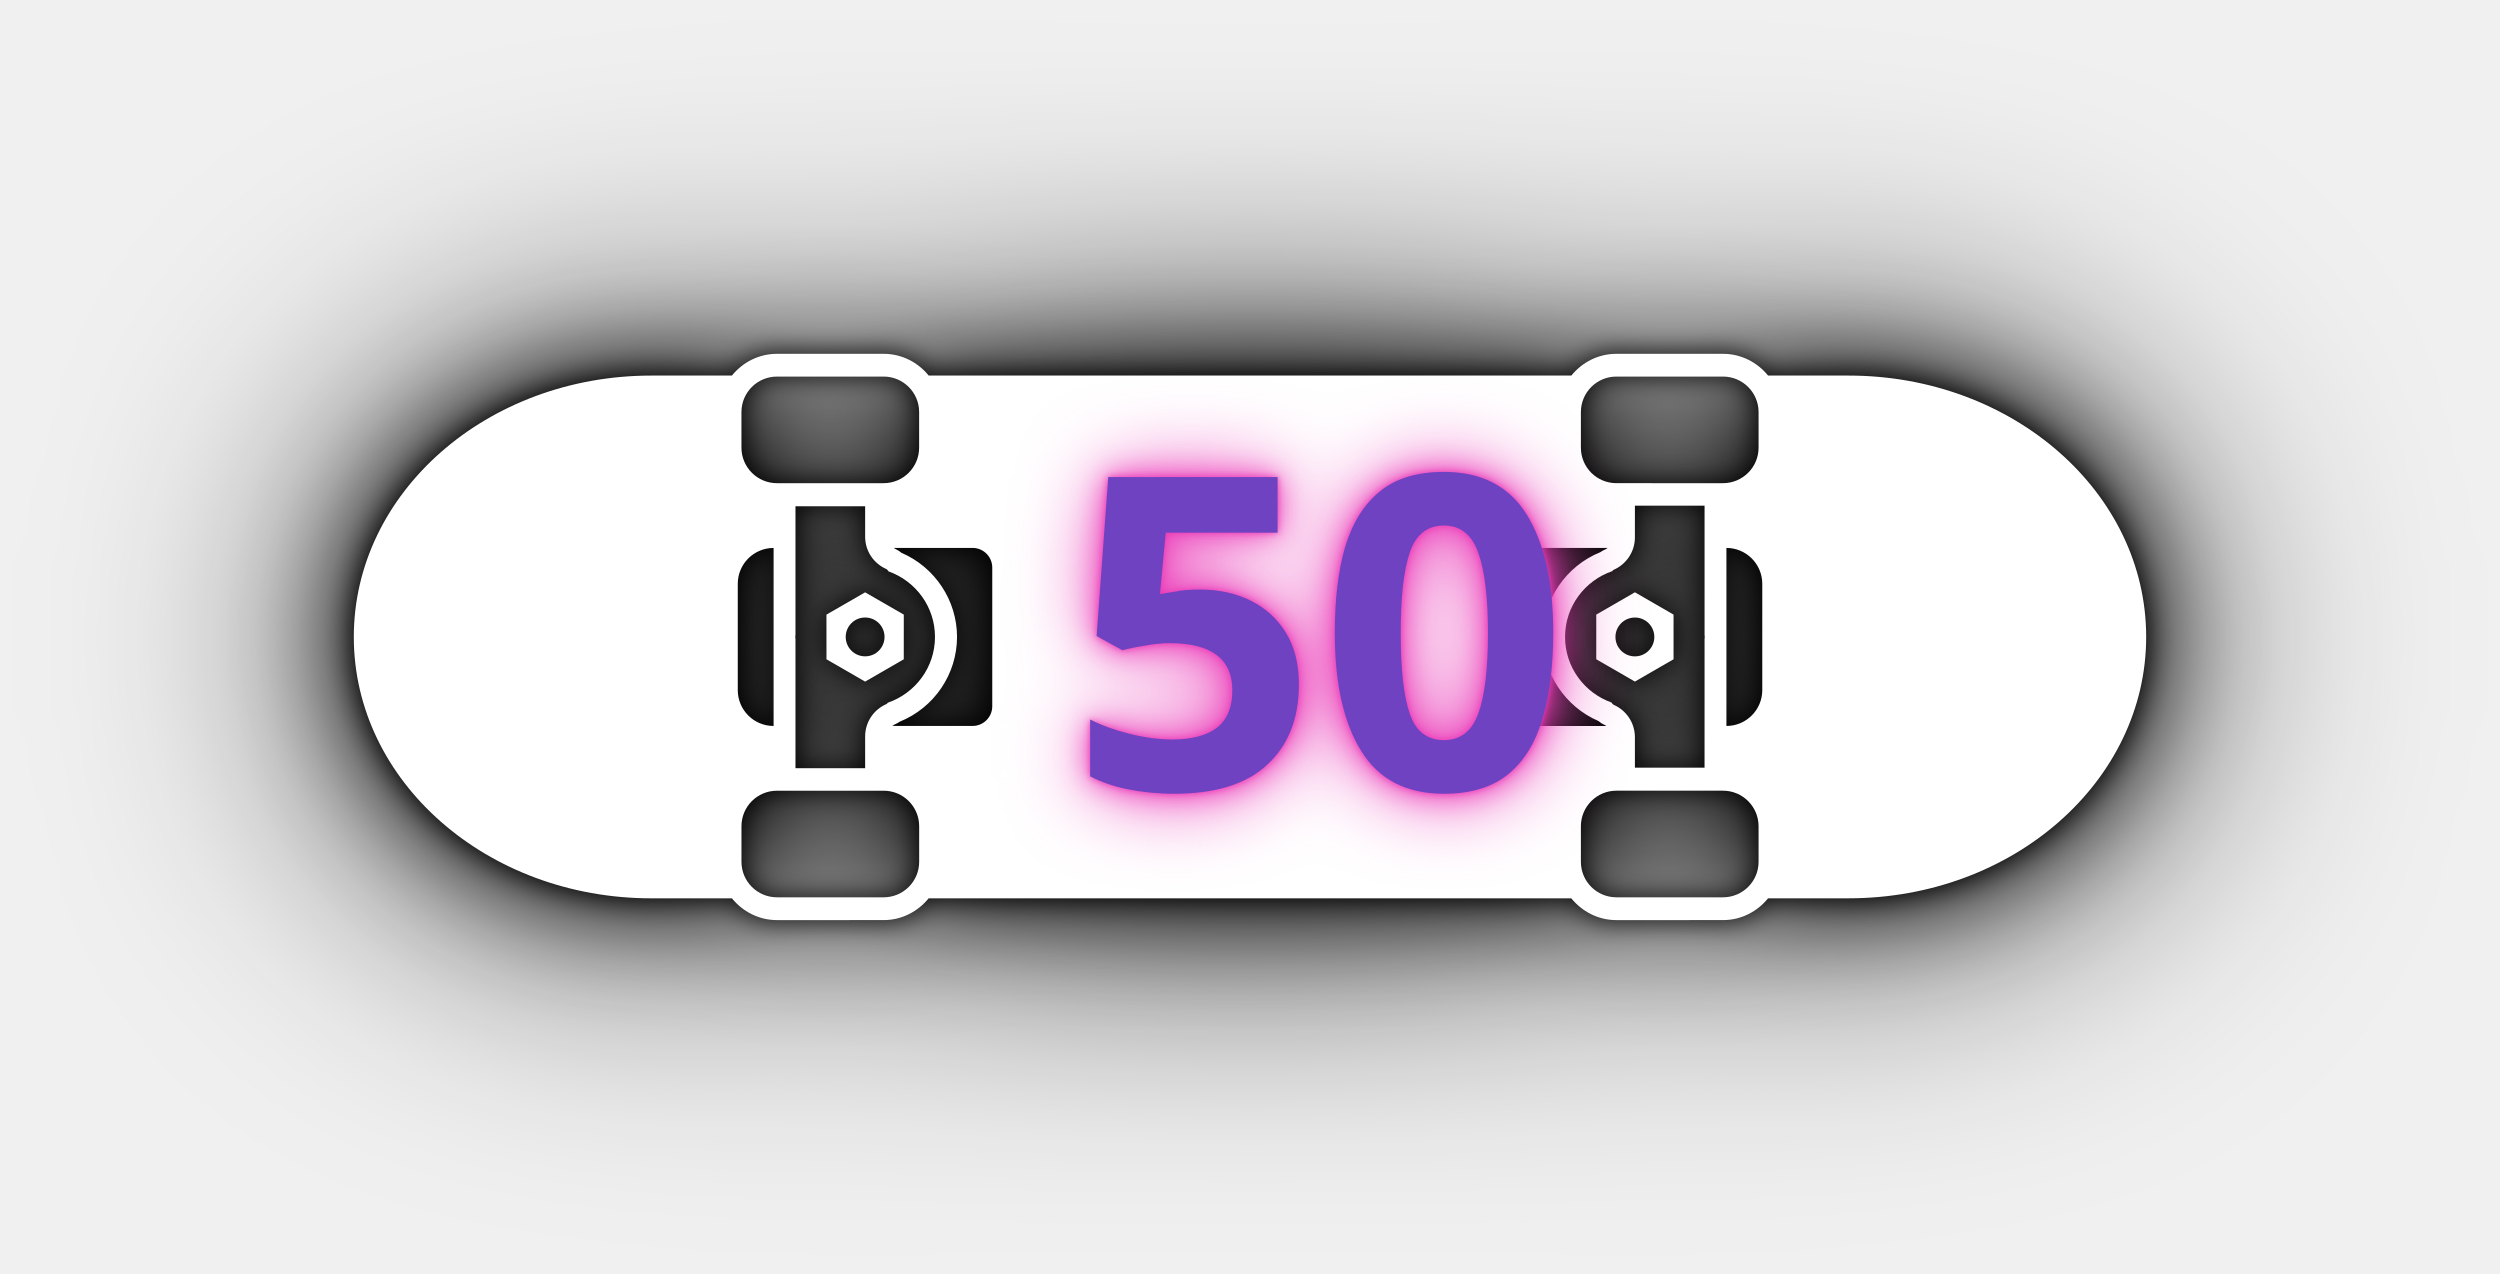
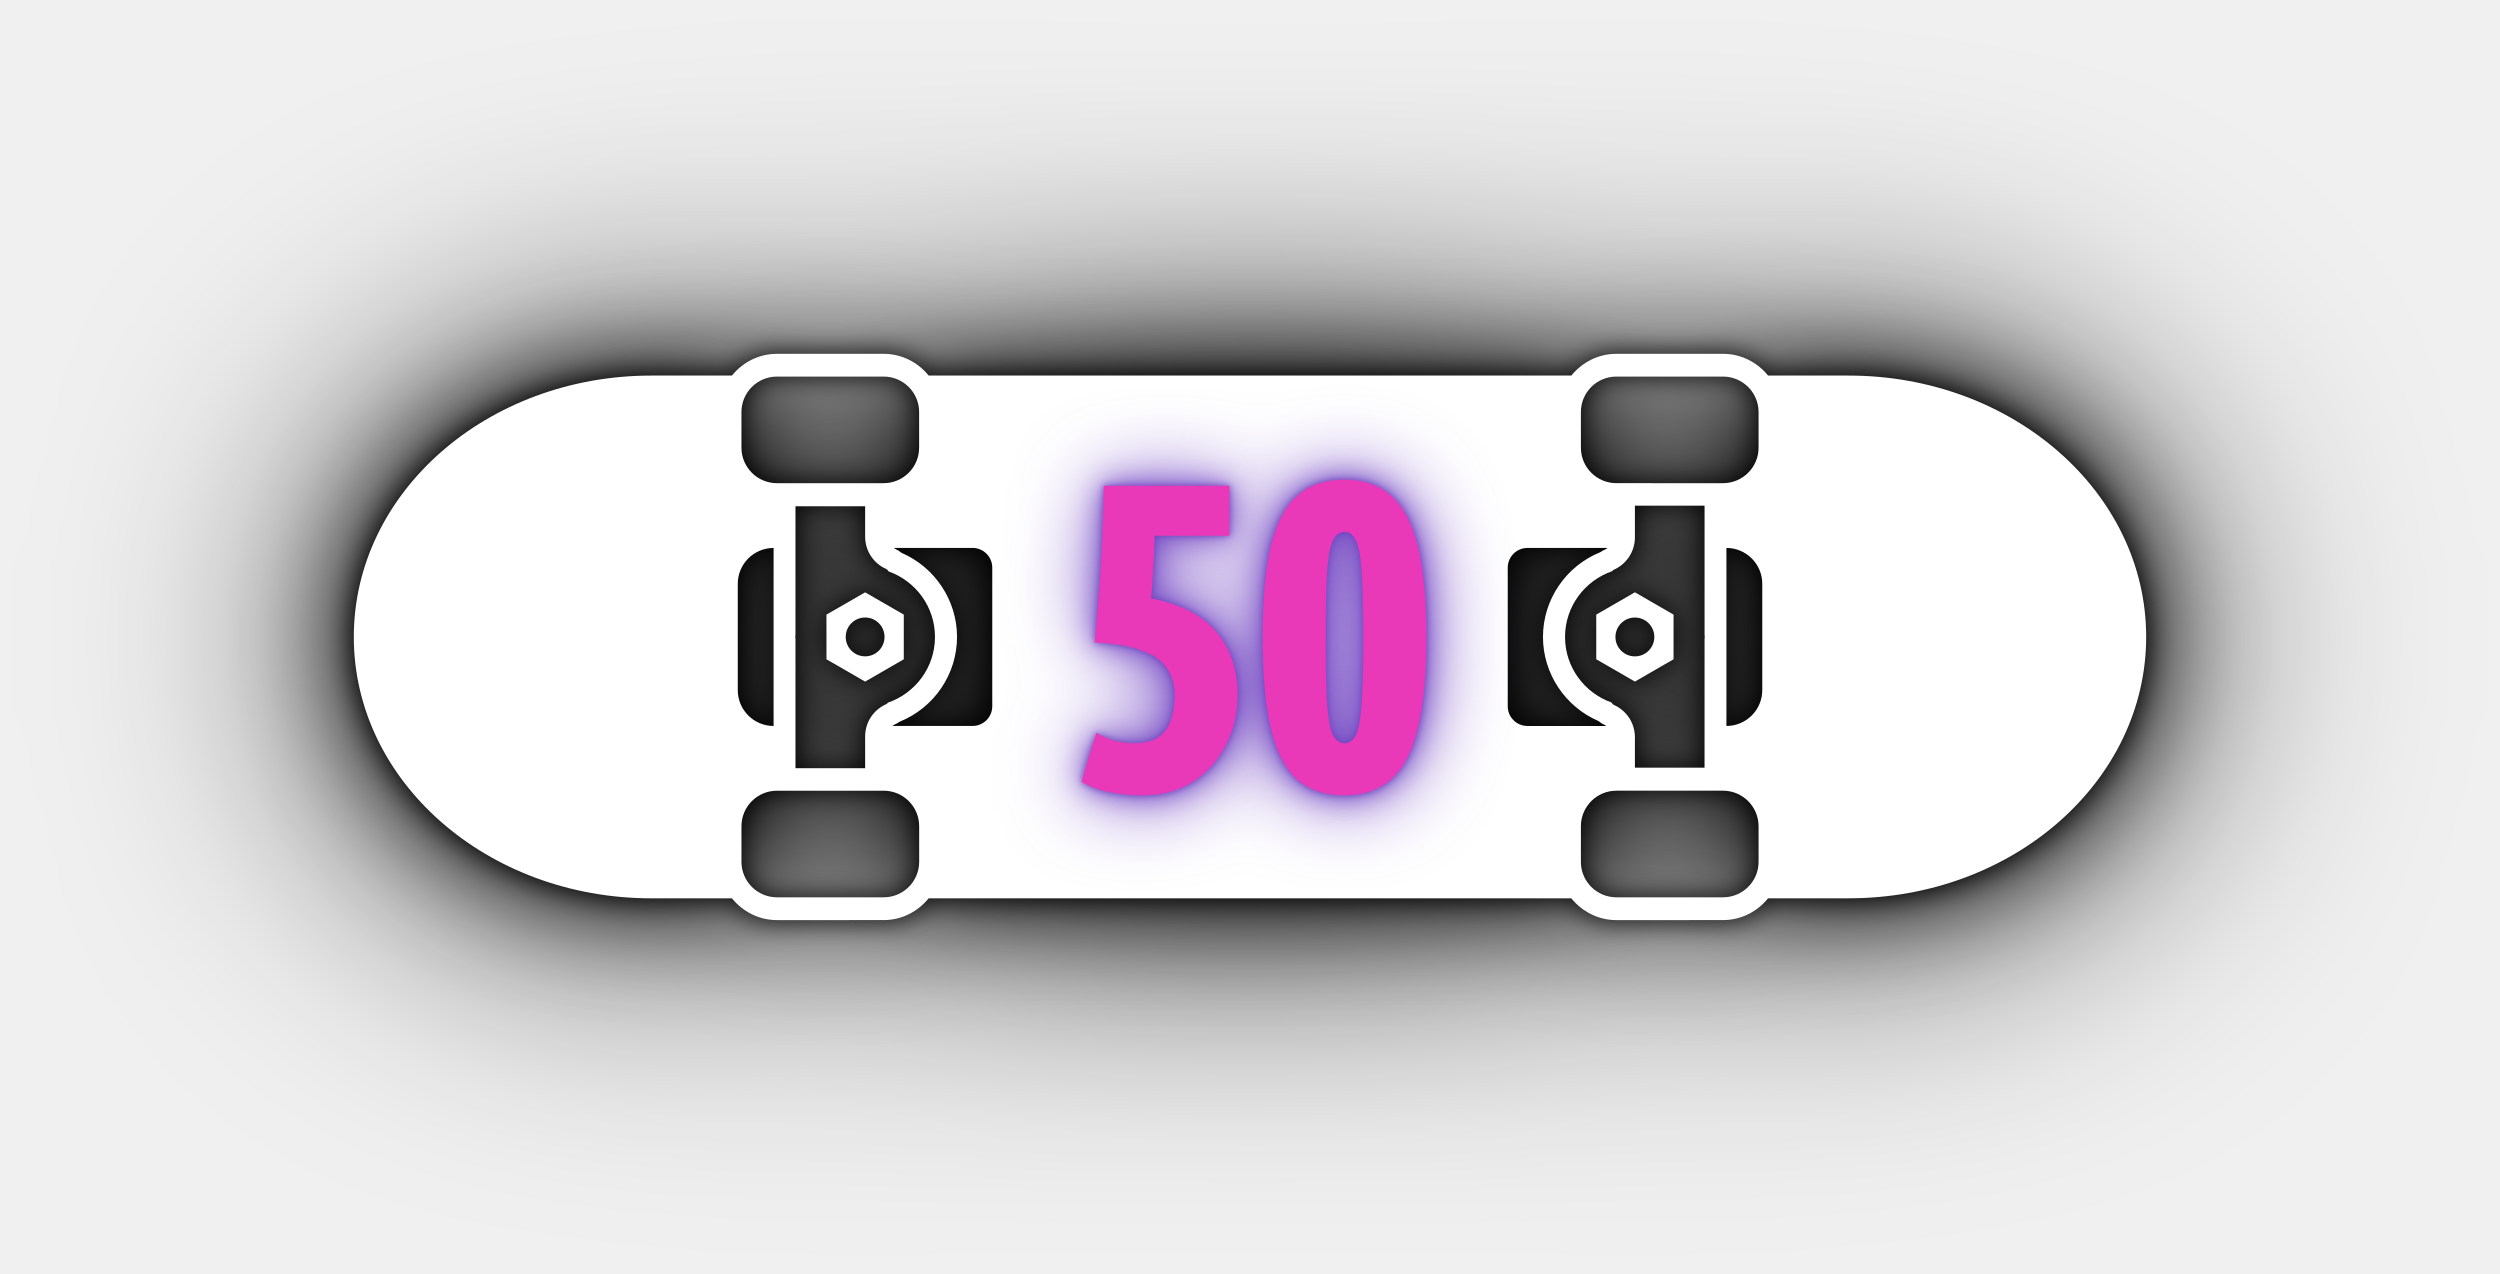
<svg xmlns="http://www.w3.org/2000/svg" width="60.437mm" height="30.797mm" viewBox="0 0 60.437 30.797" version="1.1" id="svg5" xml:space="preserve">
  <defs id="defs2">
    <filter style="color-interpolation-filters:sRGB" id="filter10722" x="-0.056" y="-0.018" width="1.112" height="1.036">
      <feGaussianBlur stdDeviation="0.685" id="feGaussianBlur10724" />
    </filter>
    <filter style="color-interpolation-filters:sRGB" id="filter10726" x="-0.225" y="-0.071" width="1.45" height="1.142">
      <feGaussianBlur stdDeviation="2.738" id="feGaussianBlur10728" />
    </filter>
    <filter style="color-interpolation-filters:sRGB" id="filter10730" x="-0.625" y="-0.197" width="2.25" height="1.395">
      <feGaussianBlur stdDeviation="7.607" id="feGaussianBlur10732" />
    </filter>
    <filter style="color-interpolation-filters:sRGB" id="filter12224" x="-0.287" y="-0.314" width="1.574" height="1.628">
      <feGaussianBlur stdDeviation="0.998" id="feGaussianBlur12226" />
    </filter>
    <filter style="color-interpolation-filters:sRGB" id="filter12228" x="-0.103" y="-0.113" width="1.207" height="1.226">
      <feGaussianBlur stdDeviation="0.359" id="feGaussianBlur12230" />
    </filter>
    <filter style="color-interpolation-filters:sRGB" id="filter12232" x="-0.026" y="-0.028" width="1.052" height="1.057">
      <feGaussianBlur stdDeviation="0.09" id="feGaussianBlur12234" />
    </filter>
  </defs>
  <g id="layer1" transform="translate(-82.53819,-56.51147)">
    <g id="g11476">
-       <g id="g10619" transform="matrix(0,-0.4684968,0.4684968,0,89.33209,95.33464)" style="filter:url(#filter10730)">
+       <g id="g10619" transform="matrix(0,-0.4684968,0.4684968,0,89.33209,95.33464)" style="display:inline;filter:url(#filter10730)">
        <path d="m 51.153,32.135 1.15,-1.995 -1.15,-1.996 -2.306,0.001 -1.151,1.995 1.152,1.994 z m -1.151,-2.997 c 0.553,0 1.002,0.448 1.001,1.001 10e-4,0.554 -0.448,1.002 -1.001,1.002 -0.555,0 -1.003,-0.449 -1.002,-1.002 0,-0.553 0.448,-1.001 1.002,-1.001 z" id="path10615" />
        <path d="m 64.611,31.094 v -5.501 c 0,-0.943 -0.443,-1.776 -1.123,-2.328 V 19.108 C 63.488,10.629 57.449,3.754 50,3.755 42.552,3.754 36.513,10.628 36.513,19.109 v 4.158 c -0.68,0.551 -1.122,1.382 -1.124,2.325 l 10e-4,5.501 c -10e-4,0.941 0.444,1.772 1.123,2.324 v 21.115 h 0.001 v 12.046 c -0.681,0.554 -1.125,1.386 -1.125,2.327 l 10e-4,5.501 c -10e-4,0.942 0.444,1.776 1.124,2.327 v 4.156 c 0,8.48 6.038,15.354 13.488,15.354 7.447,0.002 13.486,-6.873 13.486,-15.354 v -4.156 c 0.68,-0.553 1.123,-1.385 1.123,-2.328 v -5.5 c 0,-0.941 -0.443,-1.772 -1.123,-2.324 L 63.489,54.532 63.488,45.465 V 33.42 c 0.681,-0.553 1.123,-1.385 1.123,-2.326 z M 47.256,23.568 h 5.487 c 1.021,0 1.85,0.827 1.85,1.849 h -1.85 -1.849 -1.789 -1.85 -1.849 c 10e-4,-1.021 0.828,-1.849 1.85,-1.849 z m -10.69,2.024 c 0,-1.014 0.82,-1.833 1.834,-1.833 h 1.833 c 1.014,0 1.833,0.819 1.833,1.833 v 5.503 c 0,1.014 -0.819,1.833 -1.833,1.833 H 38.4 c -1.014,0 -1.834,-0.819 -1.834,-1.833 z m 5.501,48.815 c 0,1.014 -0.823,1.835 -1.835,1.835 h -1.834 c -1.012,0 -1.832,-0.821 -1.832,-1.835 v -5.501 c 0,-1.014 0.82,-1.832 1.832,-1.832 h 1.834 c 1.012,0 1.835,0.818 1.835,1.832 z m 1.161,-47.861 h 6.662 c 0.037,-10e-4 0.072,-0.012 0.111,-0.012 0.037,0 0.072,0.011 0.109,0.012 h 6.635 v 3.594 h -1.571 c -0.752,0 -1.394,0.453 -1.673,1.101 -0.014,0.03 -0.06,0.068 -0.118,0.108 -0.498,1.393 -1.818,2.395 -3.382,2.395 -1.579,0 -2.907,-1.021 -3.394,-2.434 -0.03,-0.024 -0.061,-0.048 -0.069,-0.069 C 46.26,30.593 45.617,30.14 44.867,30.14 h -1.64 V 26.546 Z M 53.579,36.7 h -7.155 c -0.561,0 -1.015,-0.455 -1.016,-1.016 v -4.137 c 0.035,0.045 0.066,0.091 0.09,0.145 0.036,0.087 0.08,0.162 0.127,0.227 0.721,1.781 2.449,2.962 4.377,2.963 1.89,-10e-4 3.597,-1.142 4.341,-2.869 0.072,-0.083 0.139,-0.183 0.193,-0.302 0.016,-0.035 0.039,-0.064 0.059,-0.096 v 4.069 c 0,0.561 -0.455,1.016 -1.016,1.016 z m 1.014,27.615 v 4.137 C 54.559,68.407 54.527,68.36 54.504,68.307 54.468,68.221 54.423,68.145 54.376,68.08 53.656,66.299 51.928,65.117 50,65.117 c -1.89,0 -3.598,1.143 -4.341,2.869 -0.072,0.084 -0.14,0.182 -0.193,0.301 -0.016,0.037 -0.039,0.064 -0.059,0.098 v -4.07 c 0,-0.561 0.454,-1.016 1.016,-1.016 h 7.154 c 0.561,10e-4 1.016,0.456 1.016,1.016 z m -1.85,12.118 h -5.486 c -1.021,0 -1.85,-0.828 -1.85,-1.85 h 1.85 1.849 1.789 1.849 1.85 c -10e-4,1.021 -0.829,1.85 -1.851,1.85 z m 4.03,-2.978 h -6.662 c -0.038,-0.001 -0.072,0.01 -0.109,0.01 -0.039,0 -0.074,-0.01 -0.111,-0.01 l -6.635,-0.001 v -3.593 h 1.572 c 0.75,0 1.394,-0.454 1.674,-1.102 0.012,-0.029 0.059,-0.068 0.116,-0.108 0.499,-1.393 1.817,-2.396 3.383,-2.395 1.579,0 2.906,1.022 3.395,2.435 0.029,0.024 0.06,0.049 0.067,0.069 0.279,0.646 0.923,1.101 1.673,1.101 h 1.638 v 3.594 z m 6.663,0.951 c 0,1.014 -0.82,1.836 -1.834,1.836 h -1.833 c -1.013,0 -1.833,-0.822 -1.834,-1.836 l 10e-4,-5.5 c 0,-1.014 0.82,-1.832 1.832,-1.832 h 1.834 c 1.014,0 1.834,0.818 1.834,1.832 z m 0,-43.312 c 0,1.012 -0.82,1.832 -1.832,1.832 h -1.835 c -1.011,0 -1.834,-0.819 -1.834,-1.833 v -5.502 c 0,-1.014 0.823,-1.833 1.834,-1.833 h 1.835 c 1.012,0 1.832,0.82 1.832,1.834 z" id="path10617" style="display:inline" />
        <path d="m 48.849,67.866 -1.151,1.995 1.151,1.994 h 2.304 l 1.152,-1.994 -1.151,-1.995 z M 50,70.863 c -0.553,0 -1.002,-0.449 -1.002,-1.002 -10e-4,-0.555 0.448,-1.004 1.002,-1.004 0.553,0 1.002,0.45 1.002,1.004 0,0.553 -0.449,1.002 -1.002,1.002 z" id="path10613" transform="translate(-1.9566124e-6)" />
      </g>
      <g id="g10704" transform="matrix(0,-0.4684968,0.4684968,0,89.33209,95.33464)" style="filter:url(#filter10726)">
        <path d="m 51.153,32.135 1.15,-1.995 -1.15,-1.996 -2.306,0.001 -1.151,1.995 1.152,1.994 z m -1.151,-2.997 c 0.553,0 1.002,0.448 1.001,1.001 10e-4,0.554 -0.448,1.002 -1.001,1.002 -0.555,0 -1.003,-0.449 -1.002,-1.002 0,-0.553 0.448,-1.001 1.002,-1.001 z" id="path10698" />
        <path d="m 64.611,31.094 v -5.501 c 0,-0.943 -0.443,-1.776 -1.123,-2.328 V 19.108 C 63.488,10.629 57.449,3.754 50,3.755 42.552,3.754 36.513,10.628 36.513,19.109 v 4.158 c -0.68,0.551 -1.122,1.382 -1.124,2.325 l 10e-4,5.501 c -10e-4,0.941 0.444,1.772 1.123,2.324 v 21.115 h 0.001 v 12.046 c -0.681,0.554 -1.125,1.386 -1.125,2.327 l 10e-4,5.501 c -10e-4,0.942 0.444,1.776 1.124,2.327 v 4.156 c 0,8.48 6.038,15.354 13.488,15.354 7.447,0.002 13.486,-6.873 13.486,-15.354 v -4.156 c 0.68,-0.553 1.123,-1.385 1.123,-2.328 v -5.5 c 0,-0.941 -0.443,-1.772 -1.123,-2.324 L 63.489,54.532 63.488,45.465 V 33.42 c 0.681,-0.553 1.123,-1.385 1.123,-2.326 z M 47.256,23.568 h 5.487 c 1.021,0 1.85,0.827 1.85,1.849 h -1.85 -1.849 -1.789 -1.85 -1.849 c 10e-4,-1.021 0.828,-1.849 1.85,-1.849 z m -10.69,2.024 c 0,-1.014 0.82,-1.833 1.834,-1.833 h 1.833 c 1.014,0 1.833,0.819 1.833,1.833 v 5.503 c 0,1.014 -0.819,1.833 -1.833,1.833 H 38.4 c -1.014,0 -1.834,-0.819 -1.834,-1.833 z m 5.501,48.815 c 0,1.014 -0.823,1.835 -1.835,1.835 h -1.834 c -1.012,0 -1.832,-0.821 -1.832,-1.835 v -5.501 c 0,-1.014 0.82,-1.832 1.832,-1.832 h 1.834 c 1.012,0 1.835,0.818 1.835,1.832 z m 1.161,-47.861 h 6.662 c 0.037,-10e-4 0.072,-0.012 0.111,-0.012 0.037,0 0.072,0.011 0.109,0.012 h 6.635 v 3.594 h -1.571 c -0.752,0 -1.394,0.453 -1.673,1.101 -0.014,0.03 -0.06,0.068 -0.118,0.108 -0.498,1.393 -1.818,2.395 -3.382,2.395 -1.579,0 -2.907,-1.021 -3.394,-2.434 -0.03,-0.024 -0.061,-0.048 -0.069,-0.069 C 46.26,30.593 45.617,30.14 44.867,30.14 h -1.64 V 26.546 Z M 53.579,36.7 h -7.155 c -0.561,0 -1.015,-0.455 -1.016,-1.016 v -4.137 c 0.035,0.045 0.066,0.091 0.09,0.145 0.036,0.087 0.08,0.162 0.127,0.227 0.721,1.781 2.449,2.962 4.377,2.963 1.89,-10e-4 3.597,-1.142 4.341,-2.869 0.072,-0.083 0.139,-0.183 0.193,-0.302 0.016,-0.035 0.039,-0.064 0.059,-0.096 v 4.069 c 0,0.561 -0.455,1.016 -1.016,1.016 z m 1.014,27.615 v 4.137 C 54.559,68.407 54.527,68.36 54.504,68.307 54.468,68.221 54.423,68.145 54.376,68.08 53.656,66.299 51.928,65.117 50,65.117 c -1.89,0 -3.598,1.143 -4.341,2.869 -0.072,0.084 -0.14,0.182 -0.193,0.301 -0.016,0.037 -0.039,0.064 -0.059,0.098 v -4.07 c 0,-0.561 0.454,-1.016 1.016,-1.016 h 7.154 c 0.561,10e-4 1.016,0.456 1.016,1.016 z m -1.85,12.118 h -5.486 c -1.021,0 -1.85,-0.828 -1.85,-1.85 h 1.85 1.849 1.789 1.849 1.85 c -10e-4,1.021 -0.829,1.85 -1.851,1.85 z m 4.03,-2.978 h -6.662 c -0.038,-0.001 -0.072,0.01 -0.109,0.01 -0.039,0 -0.074,-0.01 -0.111,-0.01 l -6.635,-0.001 v -3.593 h 1.572 c 0.75,0 1.394,-0.454 1.674,-1.102 0.012,-0.029 0.059,-0.068 0.116,-0.108 0.499,-1.393 1.817,-2.396 3.383,-2.395 1.579,0 2.906,1.022 3.395,2.435 0.029,0.024 0.06,0.049 0.067,0.069 0.279,0.646 0.923,1.101 1.673,1.101 h 1.638 v 3.594 z m 6.663,0.951 c 0,1.014 -0.82,1.836 -1.834,1.836 h -1.833 c -1.013,0 -1.833,-0.822 -1.834,-1.836 l 10e-4,-5.5 c 0,-1.014 0.82,-1.832 1.832,-1.832 h 1.834 c 1.014,0 1.834,0.818 1.834,1.832 z m 0,-43.312 c 0,1.012 -0.82,1.832 -1.832,1.832 h -1.835 c -1.011,0 -1.834,-0.819 -1.834,-1.833 v -5.502 c 0,-1.014 0.823,-1.833 1.834,-1.833 h 1.835 c 1.012,0 1.832,0.82 1.832,1.834 z" id="path10700" style="display:inline" />
        <path d="m 48.849,67.866 -1.151,1.995 1.151,1.994 h 2.304 l 1.152,-1.994 -1.151,-1.995 z M 50,70.863 c -0.553,0 -1.002,-0.449 -1.002,-1.002 -10e-4,-0.555 0.448,-1.004 1.002,-1.004 0.553,0 1.002,0.45 1.002,1.004 0,0.553 -0.449,1.002 -1.002,1.002 z" id="path10702" transform="translate(-1.9566124e-6)" />
      </g>
      <g id="g10712" transform="matrix(0,-0.4684968,0.4684968,0,89.33209,95.33464)" style="filter:url(#filter10722)">
        <path d="m 51.153,32.135 1.15,-1.995 -1.15,-1.996 -2.306,0.001 -1.151,1.995 1.152,1.994 z m -1.151,-2.997 c 0.553,0 1.002,0.448 1.001,1.001 10e-4,0.554 -0.448,1.002 -1.001,1.002 -0.555,0 -1.003,-0.449 -1.002,-1.002 0,-0.553 0.448,-1.001 1.002,-1.001 z" id="path10706" />
        <path d="m 64.611,31.094 v -5.501 c 0,-0.943 -0.443,-1.776 -1.123,-2.328 V 19.108 C 63.488,10.629 57.449,3.754 50,3.755 42.552,3.754 36.513,10.628 36.513,19.109 v 4.158 c -0.68,0.551 -1.122,1.382 -1.124,2.325 l 10e-4,5.501 c -10e-4,0.941 0.444,1.772 1.123,2.324 v 21.115 h 0.001 v 12.046 c -0.681,0.554 -1.125,1.386 -1.125,2.327 l 10e-4,5.501 c -10e-4,0.942 0.444,1.776 1.124,2.327 v 4.156 c 0,8.48 6.038,15.354 13.488,15.354 7.447,0.002 13.486,-6.873 13.486,-15.354 v -4.156 c 0.68,-0.553 1.123,-1.385 1.123,-2.328 v -5.5 c 0,-0.941 -0.443,-1.772 -1.123,-2.324 L 63.489,54.532 63.488,45.465 V 33.42 c 0.681,-0.553 1.123,-1.385 1.123,-2.326 z M 47.256,23.568 h 5.487 c 1.021,0 1.85,0.827 1.85,1.849 h -1.85 -1.849 -1.789 -1.85 -1.849 c 10e-4,-1.021 0.828,-1.849 1.85,-1.849 z m -10.69,2.024 c 0,-1.014 0.82,-1.833 1.834,-1.833 h 1.833 c 1.014,0 1.833,0.819 1.833,1.833 v 5.503 c 0,1.014 -0.819,1.833 -1.833,1.833 H 38.4 c -1.014,0 -1.834,-0.819 -1.834,-1.833 z m 5.501,48.815 c 0,1.014 -0.823,1.835 -1.835,1.835 h -1.834 c -1.012,0 -1.832,-0.821 -1.832,-1.835 v -5.501 c 0,-1.014 0.82,-1.832 1.832,-1.832 h 1.834 c 1.012,0 1.835,0.818 1.835,1.832 z m 1.161,-47.861 h 6.662 c 0.037,-10e-4 0.072,-0.012 0.111,-0.012 0.037,0 0.072,0.011 0.109,0.012 h 6.635 v 3.594 h -1.571 c -0.752,0 -1.394,0.453 -1.673,1.101 -0.014,0.03 -0.06,0.068 -0.118,0.108 -0.498,1.393 -1.818,2.395 -3.382,2.395 -1.579,0 -2.907,-1.021 -3.394,-2.434 -0.03,-0.024 -0.061,-0.048 -0.069,-0.069 C 46.26,30.593 45.617,30.14 44.867,30.14 h -1.64 V 26.546 Z M 53.579,36.7 h -7.155 c -0.561,0 -1.015,-0.455 -1.016,-1.016 v -4.137 c 0.035,0.045 0.066,0.091 0.09,0.145 0.036,0.087 0.08,0.162 0.127,0.227 0.721,1.781 2.449,2.962 4.377,2.963 1.89,-10e-4 3.597,-1.142 4.341,-2.869 0.072,-0.083 0.139,-0.183 0.193,-0.302 0.016,-0.035 0.039,-0.064 0.059,-0.096 v 4.069 c 0,0.561 -0.455,1.016 -1.016,1.016 z m 1.014,27.615 v 4.137 C 54.559,68.407 54.527,68.36 54.504,68.307 54.468,68.221 54.423,68.145 54.376,68.08 53.656,66.299 51.928,65.117 50,65.117 c -1.89,0 -3.598,1.143 -4.341,2.869 -0.072,0.084 -0.14,0.182 -0.193,0.301 -0.016,0.037 -0.039,0.064 -0.059,0.098 v -4.07 c 0,-0.561 0.454,-1.016 1.016,-1.016 h 7.154 c 0.561,10e-4 1.016,0.456 1.016,1.016 z m -1.85,12.118 h -5.486 c -1.021,0 -1.85,-0.828 -1.85,-1.85 h 1.85 1.849 1.789 1.849 1.85 c -10e-4,1.021 -0.829,1.85 -1.851,1.85 z m 4.03,-2.978 h -6.662 c -0.038,-0.001 -0.072,0.01 -0.109,0.01 -0.039,0 -0.074,-0.01 -0.111,-0.01 l -6.635,-0.001 v -3.593 h 1.572 c 0.75,0 1.394,-0.454 1.674,-1.102 0.012,-0.029 0.059,-0.068 0.116,-0.108 0.499,-1.393 1.817,-2.396 3.383,-2.395 1.579,0 2.906,1.022 3.395,2.435 0.029,0.024 0.06,0.049 0.067,0.069 0.279,0.646 0.923,1.101 1.673,1.101 h 1.638 v 3.594 z m 6.663,0.951 c 0,1.014 -0.82,1.836 -1.834,1.836 h -1.833 c -1.013,0 -1.833,-0.822 -1.834,-1.836 l 10e-4,-5.5 c 0,-1.014 0.82,-1.832 1.832,-1.832 h 1.834 c 1.014,0 1.834,0.818 1.834,1.832 z m 0,-43.312 c 0,1.012 -0.82,1.832 -1.832,1.832 h -1.835 c -1.011,0 -1.834,-0.819 -1.834,-1.833 v -5.502 c 0,-1.014 0.823,-1.833 1.834,-1.833 h 1.835 c 1.012,0 1.832,0.82 1.832,1.834 z" id="path10708" style="display:inline" />
        <path d="m 48.849,67.866 -1.151,1.995 1.151,1.994 h 2.304 l 1.152,-1.994 -1.151,-1.995 z M 50,70.863 c -0.553,0 -1.002,-0.449 -1.002,-1.002 -10e-4,-0.555 0.448,-1.004 1.002,-1.004 0.553,0 1.002,0.45 1.002,1.004 0,0.553 -0.449,1.002 -1.002,1.002 z" id="path10710" transform="translate(-1.9566124e-6)" />
      </g>
      <g id="g10720" transform="matrix(0,-0.4684968,0.4684968,0,89.33209,95.33464)" style="fill:#ffffff;fill-opacity:1">
        <path d="m 51.153,32.135 1.15,-1.995 -1.15,-1.996 -2.306,0.001 -1.151,1.995 1.152,1.994 z m -1.151,-2.997 c 0.553,0 1.002,0.448 1.001,1.001 10e-4,0.554 -0.448,1.002 -1.001,1.002 -0.555,0 -1.003,-0.449 -1.002,-1.002 0,-0.553 0.448,-1.001 1.002,-1.001 z" id="path10714" style="fill:#ffffff;fill-opacity:1" />
        <path d="m 64.611,31.094 v -5.501 c 0,-0.943 -0.443,-1.776 -1.123,-2.328 V 19.108 C 63.488,10.629 57.449,3.754 50,3.755 42.552,3.754 36.513,10.628 36.513,19.109 v 4.158 c -0.68,0.551 -1.122,1.382 -1.124,2.325 l 10e-4,5.501 c -10e-4,0.941 0.444,1.772 1.123,2.324 v 21.115 h 0.001 v 12.046 c -0.681,0.554 -1.125,1.386 -1.125,2.327 l 10e-4,5.501 c -10e-4,0.942 0.444,1.776 1.124,2.327 v 4.156 c 0,8.48 6.038,15.354 13.488,15.354 7.447,0.002 13.486,-6.873 13.486,-15.354 v -4.156 c 0.68,-0.553 1.123,-1.385 1.123,-2.328 v -5.5 c 0,-0.941 -0.443,-1.772 -1.123,-2.324 L 63.489,54.532 63.488,45.465 V 33.42 c 0.681,-0.553 1.123,-1.385 1.123,-2.326 z M 47.256,23.568 h 5.487 c 1.021,0 1.85,0.827 1.85,1.849 h -1.85 -1.849 -1.789 -1.85 -1.849 c 10e-4,-1.021 0.828,-1.849 1.85,-1.849 z m -10.69,2.024 c 0,-1.014 0.82,-1.833 1.834,-1.833 h 1.833 c 1.014,0 1.833,0.819 1.833,1.833 v 5.503 c 0,1.014 -0.819,1.833 -1.833,1.833 H 38.4 c -1.014,0 -1.834,-0.819 -1.834,-1.833 z m 5.501,48.815 c 0,1.014 -0.823,1.835 -1.835,1.835 h -1.834 c -1.012,0 -1.832,-0.821 -1.832,-1.835 v -5.501 c 0,-1.014 0.82,-1.832 1.832,-1.832 h 1.834 c 1.012,0 1.835,0.818 1.835,1.832 z m 1.161,-47.861 h 6.662 c 0.037,-10e-4 0.072,-0.012 0.111,-0.012 0.037,0 0.072,0.011 0.109,0.012 h 6.635 v 3.594 h -1.571 c -0.752,0 -1.394,0.453 -1.673,1.101 -0.014,0.03 -0.06,0.068 -0.118,0.108 -0.498,1.393 -1.818,2.395 -3.382,2.395 -1.579,0 -2.907,-1.021 -3.394,-2.434 -0.03,-0.024 -0.061,-0.048 -0.069,-0.069 C 46.26,30.593 45.617,30.14 44.867,30.14 h -1.64 V 26.546 Z M 53.579,36.7 h -7.155 c -0.561,0 -1.015,-0.455 -1.016,-1.016 v -4.137 c 0.035,0.045 0.066,0.091 0.09,0.145 0.036,0.087 0.08,0.162 0.127,0.227 0.721,1.781 2.449,2.962 4.377,2.963 1.89,-10e-4 3.597,-1.142 4.341,-2.869 0.072,-0.083 0.139,-0.183 0.193,-0.302 0.016,-0.035 0.039,-0.064 0.059,-0.096 v 4.069 c 0,0.561 -0.455,1.016 -1.016,1.016 z m 1.014,27.615 v 4.137 C 54.559,68.407 54.527,68.36 54.504,68.307 54.468,68.221 54.423,68.145 54.376,68.08 53.656,66.299 51.928,65.117 50,65.117 c -1.89,0 -3.598,1.143 -4.341,2.869 -0.072,0.084 -0.14,0.182 -0.193,0.301 -0.016,0.037 -0.039,0.064 -0.059,0.098 v -4.07 c 0,-0.561 0.454,-1.016 1.016,-1.016 h 7.154 c 0.561,10e-4 1.016,0.456 1.016,1.016 z m -1.85,12.118 h -5.486 c -1.021,0 -1.85,-0.828 -1.85,-1.85 h 1.85 1.849 1.789 1.849 1.85 c -10e-4,1.021 -0.829,1.85 -1.851,1.85 z m 4.03,-2.978 h -6.662 c -0.038,-0.001 -0.072,0.01 -0.109,0.01 -0.039,0 -0.074,-0.01 -0.111,-0.01 l -6.635,-0.001 v -3.593 h 1.572 c 0.75,0 1.394,-0.454 1.674,-1.102 0.012,-0.029 0.059,-0.068 0.116,-0.108 0.499,-1.393 1.817,-2.396 3.383,-2.395 1.579,0 2.906,1.022 3.395,2.435 0.029,0.024 0.06,0.049 0.067,0.069 0.279,0.646 0.923,1.101 1.673,1.101 h 1.638 v 3.594 z m 6.663,0.951 c 0,1.014 -0.82,1.836 -1.834,1.836 h -1.833 c -1.013,0 -1.833,-0.822 -1.834,-1.836 l 10e-4,-5.5 c 0,-1.014 0.82,-1.832 1.832,-1.832 h 1.834 c 1.014,0 1.834,0.818 1.834,1.832 z m 0,-43.312 c 0,1.012 -0.82,1.832 -1.832,1.832 h -1.835 c -1.011,0 -1.834,-0.819 -1.834,-1.833 v -5.502 c 0,-1.014 0.823,-1.833 1.834,-1.833 h 1.835 c 1.012,0 1.832,0.82 1.832,1.834 z" id="path10716" style="display:inline;fill:#ffffff;fill-opacity:1" />
        <path d="m 48.849,67.866 -1.151,1.995 1.151,1.994 h 2.304 l 1.152,-1.994 -1.151,-1.995 z M 50,70.863 c -0.553,0 -1.002,-0.449 -1.002,-1.002 -10e-4,-0.555 0.448,-1.004 1.002,-1.004 0.553,0 1.002,0.45 1.002,1.004 0,0.553 -0.449,1.002 -1.002,1.002 z" id="path10718" transform="translate(-1.9566124e-6)" style="fill:#ffffff;fill-opacity:1" />
      </g>
    </g>
    <g id="g12210" transform="translate(-0.1115354,0.2943295)">
-       <text xml:space="preserve" style="font-weight:800;font-stretch:condensed;font-size:10.583px;line-height:1.25;font-family:Ubuntu;-inkscape-font-specification:'Ubuntu Ultra-Bold Condensed';fill:#ea39b8;fill-opacity:1;stroke:none;stroke-width:0.265;filter:url(#filter12224)" x="108.487" y="75.296" id="text11480">
-         <tspan id="tspan11478" style="fill:#ea39b8;fill-opacity:1;stroke:none;stroke-width:0.265;stroke-opacity:1" x="108.487" y="75.296">50</tspan>
-       </text>
-       <text xml:space="preserve" style="font-weight:800;font-stretch:condensed;font-size:10.583px;line-height:1.25;font-family:Ubuntu;-inkscape-font-specification:'Ubuntu Ultra-Bold Condensed';fill:#ea39b8;fill-opacity:1;stroke:none;stroke-width:0.265;filter:url(#filter12228)" x="108.487" y="75.296" id="text12214">
-         <tspan id="tspan12212" style="fill:#ea39b8;fill-opacity:1;stroke:none;stroke-width:0.265;stroke-opacity:1" x="108.487" y="75.296">50</tspan>
-       </text>
-       <text xml:space="preserve" style="font-weight:800;font-stretch:condensed;font-size:10.583px;line-height:1.25;font-family:Ubuntu;-inkscape-font-specification:'Ubuntu Ultra-Bold Condensed';fill:#ea39b8;fill-opacity:1;stroke:none;stroke-width:0.265;filter:url(#filter12232)" x="108.487" y="75.296" id="text12218">
-         <tspan id="tspan12216" style="fill:#ea39b8;fill-opacity:1;stroke:none;stroke-width:0.265;stroke-opacity:1" x="108.487" y="75.296">50</tspan>
-       </text>
-       <text xml:space="preserve" style="font-weight:800;font-stretch:condensed;font-size:10.583px;line-height:1.25;font-family:Ubuntu;-inkscape-font-specification:'Ubuntu Ultra-Bold Condensed';fill:#6f42c1;fill-opacity:1;stroke:none;stroke-width:0.265" x="108.487" y="75.296" id="text12222">
-         <tspan id="tspan12220" style="fill:#6f42c1;fill-opacity:1;stroke:none;stroke-width:0.265;stroke-opacity:1" x="108.487" y="75.296">50</tspan>
-       </text>
+       <g aria-label="50" id="text11480" style="font-weight:800;font-stretch:condensed;font-size:10.583px;line-height:1.25;font-family:Ubuntu;-inkscape-font-specification:'Ubuntu Ultra-Bold Condensed';fill:#6f42c1;stroke-width:0.265;filter:url(#filter12224)">
+         <path d="m 110.275,75.444 q -0.307,0 -0.582,-0.042 -0.265,-0.032 -0.497,-0.106 -0.222,-0.074 -0.402,-0.18 l 0.36,-1.185 q 0.191,0.116 0.413,0.19 0.233,0.064 0.508,0.064 0.318,0 0.529,-0.116 0.222,-0.127 0.328,-0.381 0.116,-0.265 0.116,-0.667 0,-0.37 -0.18,-0.635 -0.169,-0.275 -0.593,-0.434 -0.413,-0.169 -1.164,-0.201 0.042,-0.392 0.085,-0.9 0.042,-0.508 0.074,-1.037 0.032,-0.54 0.042,-1.016 0.021,-0.487 0.021,-0.836 h 3.037 v 1.206 h -1.81 q 0,0.201 -0.011,0.402 -0.011,0.19 -0.021,0.381 -0.011,0.19 -0.021,0.37 -0.011,0.18 -0.032,0.36 1.079,0.212 1.587,0.825 0.508,0.603 0.508,1.503 0,0.667 -0.286,1.217 -0.275,0.55 -0.794,0.889 -0.508,0.328 -1.217,0.328 z" id="path1629" />
+         <path d="m 115.154,75.444 q -0.709,0 -1.143,-0.381 -0.434,-0.392 -0.635,-1.228 -0.201,-0.847 -0.201,-2.212 0,-1.365 0.201,-2.201 0.201,-0.836 0.635,-1.217 0.434,-0.392 1.143,-0.392 1.048,0 1.513,0.9 0.466,0.889 0.466,2.91 0,2.011 -0.466,2.921 -0.466,0.9 -1.513,0.9 z m 0,-1.259 q 0.18,0 0.275,-0.201 0.106,-0.212 0.138,-0.762 0.042,-0.55 0.042,-1.598 0,-1.037 -0.042,-1.587 -0.032,-0.55 -0.138,-0.751 -0.095,-0.212 -0.275,-0.212 -0.18,0 -0.286,0.212 -0.095,0.201 -0.138,0.751 -0.032,0.55 -0.032,1.587 0,1.048 0.032,1.598 0.042,0.55 0.138,0.762 0.106,0.201 0.286,0.201 z" id="path1631" />
+       </g>
+       <g aria-label="50" id="text12214" style="font-weight:800;font-stretch:condensed;font-size:10.583px;line-height:1.25;font-family:Ubuntu;-inkscape-font-specification:'Ubuntu Ultra-Bold Condensed';fill:#6f42c1;stroke-width:0.265;filter:url(#filter12228)">
+         <path d="m 110.275,75.444 q -0.307,0 -0.582,-0.042 -0.265,-0.032 -0.497,-0.106 -0.222,-0.074 -0.402,-0.18 l 0.36,-1.185 q 0.191,0.116 0.413,0.19 0.233,0.064 0.508,0.064 0.318,0 0.529,-0.116 0.222,-0.127 0.328,-0.381 0.116,-0.265 0.116,-0.667 0,-0.37 -0.18,-0.635 -0.169,-0.275 -0.593,-0.434 -0.413,-0.169 -1.164,-0.201 0.042,-0.392 0.085,-0.9 0.042,-0.508 0.074,-1.037 0.032,-0.54 0.042,-1.016 0.021,-0.487 0.021,-0.836 h 3.037 v 1.206 h -1.81 q 0,0.201 -0.011,0.402 -0.011,0.19 -0.021,0.381 -0.011,0.19 -0.021,0.37 -0.011,0.18 -0.032,0.36 1.079,0.212 1.587,0.825 0.508,0.603 0.508,1.503 0,0.667 -0.286,1.217 -0.275,0.55 -0.794,0.889 -0.508,0.328 -1.217,0.328 z" id="path1624" />
+         <path d="m 115.154,75.444 q -0.709,0 -1.143,-0.381 -0.434,-0.392 -0.635,-1.228 -0.201,-0.847 -0.201,-2.212 0,-1.365 0.201,-2.201 0.201,-0.836 0.635,-1.217 0.434,-0.392 1.143,-0.392 1.048,0 1.513,0.9 0.466,0.889 0.466,2.91 0,2.011 -0.466,2.921 -0.466,0.9 -1.513,0.9 z m 0,-1.259 q 0.18,0 0.275,-0.201 0.106,-0.212 0.138,-0.762 0.042,-0.55 0.042,-1.598 0,-1.037 -0.042,-1.587 -0.032,-0.55 -0.138,-0.751 -0.095,-0.212 -0.275,-0.212 -0.18,0 -0.286,0.212 -0.095,0.201 -0.138,0.751 -0.032,0.55 -0.032,1.587 0,1.048 0.032,1.598 0.042,0.55 0.138,0.762 0.106,0.201 0.286,0.201 z" id="path1626" />
+       </g>
+       <g aria-label="50" id="text12218" style="font-weight:800;font-stretch:condensed;font-size:10.583px;line-height:1.25;font-family:Ubuntu;-inkscape-font-specification:'Ubuntu Ultra-Bold Condensed';fill:#6f42c1;stroke-width:0.265;filter:url(#filter12232)">
+         <path d="m 110.275,75.444 q -0.307,0 -0.582,-0.042 -0.265,-0.032 -0.497,-0.106 -0.222,-0.074 -0.402,-0.18 l 0.36,-1.185 q 0.191,0.116 0.413,0.19 0.233,0.064 0.508,0.064 0.318,0 0.529,-0.116 0.222,-0.127 0.328,-0.381 0.116,-0.265 0.116,-0.667 0,-0.37 -0.18,-0.635 -0.169,-0.275 -0.593,-0.434 -0.413,-0.169 -1.164,-0.201 0.042,-0.392 0.085,-0.9 0.042,-0.508 0.074,-1.037 0.032,-0.54 0.042,-1.016 0.021,-0.487 0.021,-0.836 h 3.037 v 1.206 h -1.81 q 0,0.201 -0.011,0.402 -0.011,0.19 -0.021,0.381 -0.011,0.19 -0.021,0.37 -0.011,0.18 -0.032,0.36 1.079,0.212 1.587,0.825 0.508,0.603 0.508,1.503 0,0.667 -0.286,1.217 -0.275,0.55 -0.794,0.889 -0.508,0.328 -1.217,0.328 z" id="path1619" />
+         <path d="m 115.154,75.444 q -0.709,0 -1.143,-0.381 -0.434,-0.392 -0.635,-1.228 -0.201,-0.847 -0.201,-2.212 0,-1.365 0.201,-2.201 0.201,-0.836 0.635,-1.217 0.434,-0.392 1.143,-0.392 1.048,0 1.513,0.9 0.466,0.889 0.466,2.91 0,2.011 -0.466,2.921 -0.466,0.9 -1.513,0.9 z m 0,-1.259 q 0.18,0 0.275,-0.201 0.106,-0.212 0.138,-0.762 0.042,-0.55 0.042,-1.598 0,-1.037 -0.042,-1.587 -0.032,-0.55 -0.138,-0.751 -0.095,-0.212 -0.275,-0.212 -0.18,0 -0.286,0.212 -0.095,0.201 -0.138,0.751 -0.032,0.55 -0.032,1.587 0,1.048 0.032,1.598 0.042,0.55 0.138,0.762 0.106,0.201 0.286,0.201 z" id="path1621" />
+       </g>
+       <g aria-label="50" id="text12222" style="font-weight:800;font-stretch:condensed;font-size:10.583px;line-height:1.25;font-family:Ubuntu;-inkscape-font-specification:'Ubuntu Ultra-Bold Condensed';fill:#ea39b8;stroke-width:0.265">
+         <path d="m 110.275,75.444 q -0.307,0 -0.582,-0.042 -0.265,-0.032 -0.497,-0.106 -0.222,-0.074 -0.402,-0.18 l 0.36,-1.185 q 0.191,0.116 0.413,0.19 0.233,0.064 0.508,0.064 0.318,0 0.529,-0.116 0.222,-0.127 0.328,-0.381 0.116,-0.265 0.116,-0.667 0,-0.37 -0.18,-0.635 -0.169,-0.275 -0.593,-0.434 -0.413,-0.169 -1.164,-0.201 0.042,-0.392 0.085,-0.9 0.042,-0.508 0.074,-1.037 0.032,-0.54 0.042,-1.016 0.021,-0.487 0.021,-0.836 h 3.037 v 1.206 h -1.81 q 0,0.201 -0.011,0.402 -0.011,0.19 -0.021,0.381 -0.011,0.19 -0.021,0.37 -0.011,0.18 -0.032,0.36 1.079,0.212 1.587,0.825 0.508,0.603 0.508,1.503 0,0.667 -0.286,1.217 -0.275,0.55 -0.794,0.889 -0.508,0.328 -1.217,0.328 z" id="path1614" />
+         <path d="m 115.154,75.444 q -0.709,0 -1.143,-0.381 -0.434,-0.392 -0.635,-1.228 -0.201,-0.847 -0.201,-2.212 0,-1.365 0.201,-2.201 0.201,-0.836 0.635,-1.217 0.434,-0.392 1.143,-0.392 1.048,0 1.513,0.9 0.466,0.889 0.466,2.91 0,2.011 -0.466,2.921 -0.466,0.9 -1.513,0.9 z m 0,-1.259 q 0.18,0 0.275,-0.201 0.106,-0.212 0.138,-0.762 0.042,-0.55 0.042,-1.598 0,-1.037 -0.042,-1.587 -0.032,-0.55 -0.138,-0.751 -0.095,-0.212 -0.275,-0.212 -0.18,0 -0.286,0.212 -0.095,0.201 -0.138,0.751 -0.032,0.55 -0.032,1.587 0,1.048 0.032,1.598 0.042,0.55 0.138,0.762 0.106,0.201 0.286,0.201 z" id="path1616" />
+       </g>
    </g>
  </g>
</svg>
